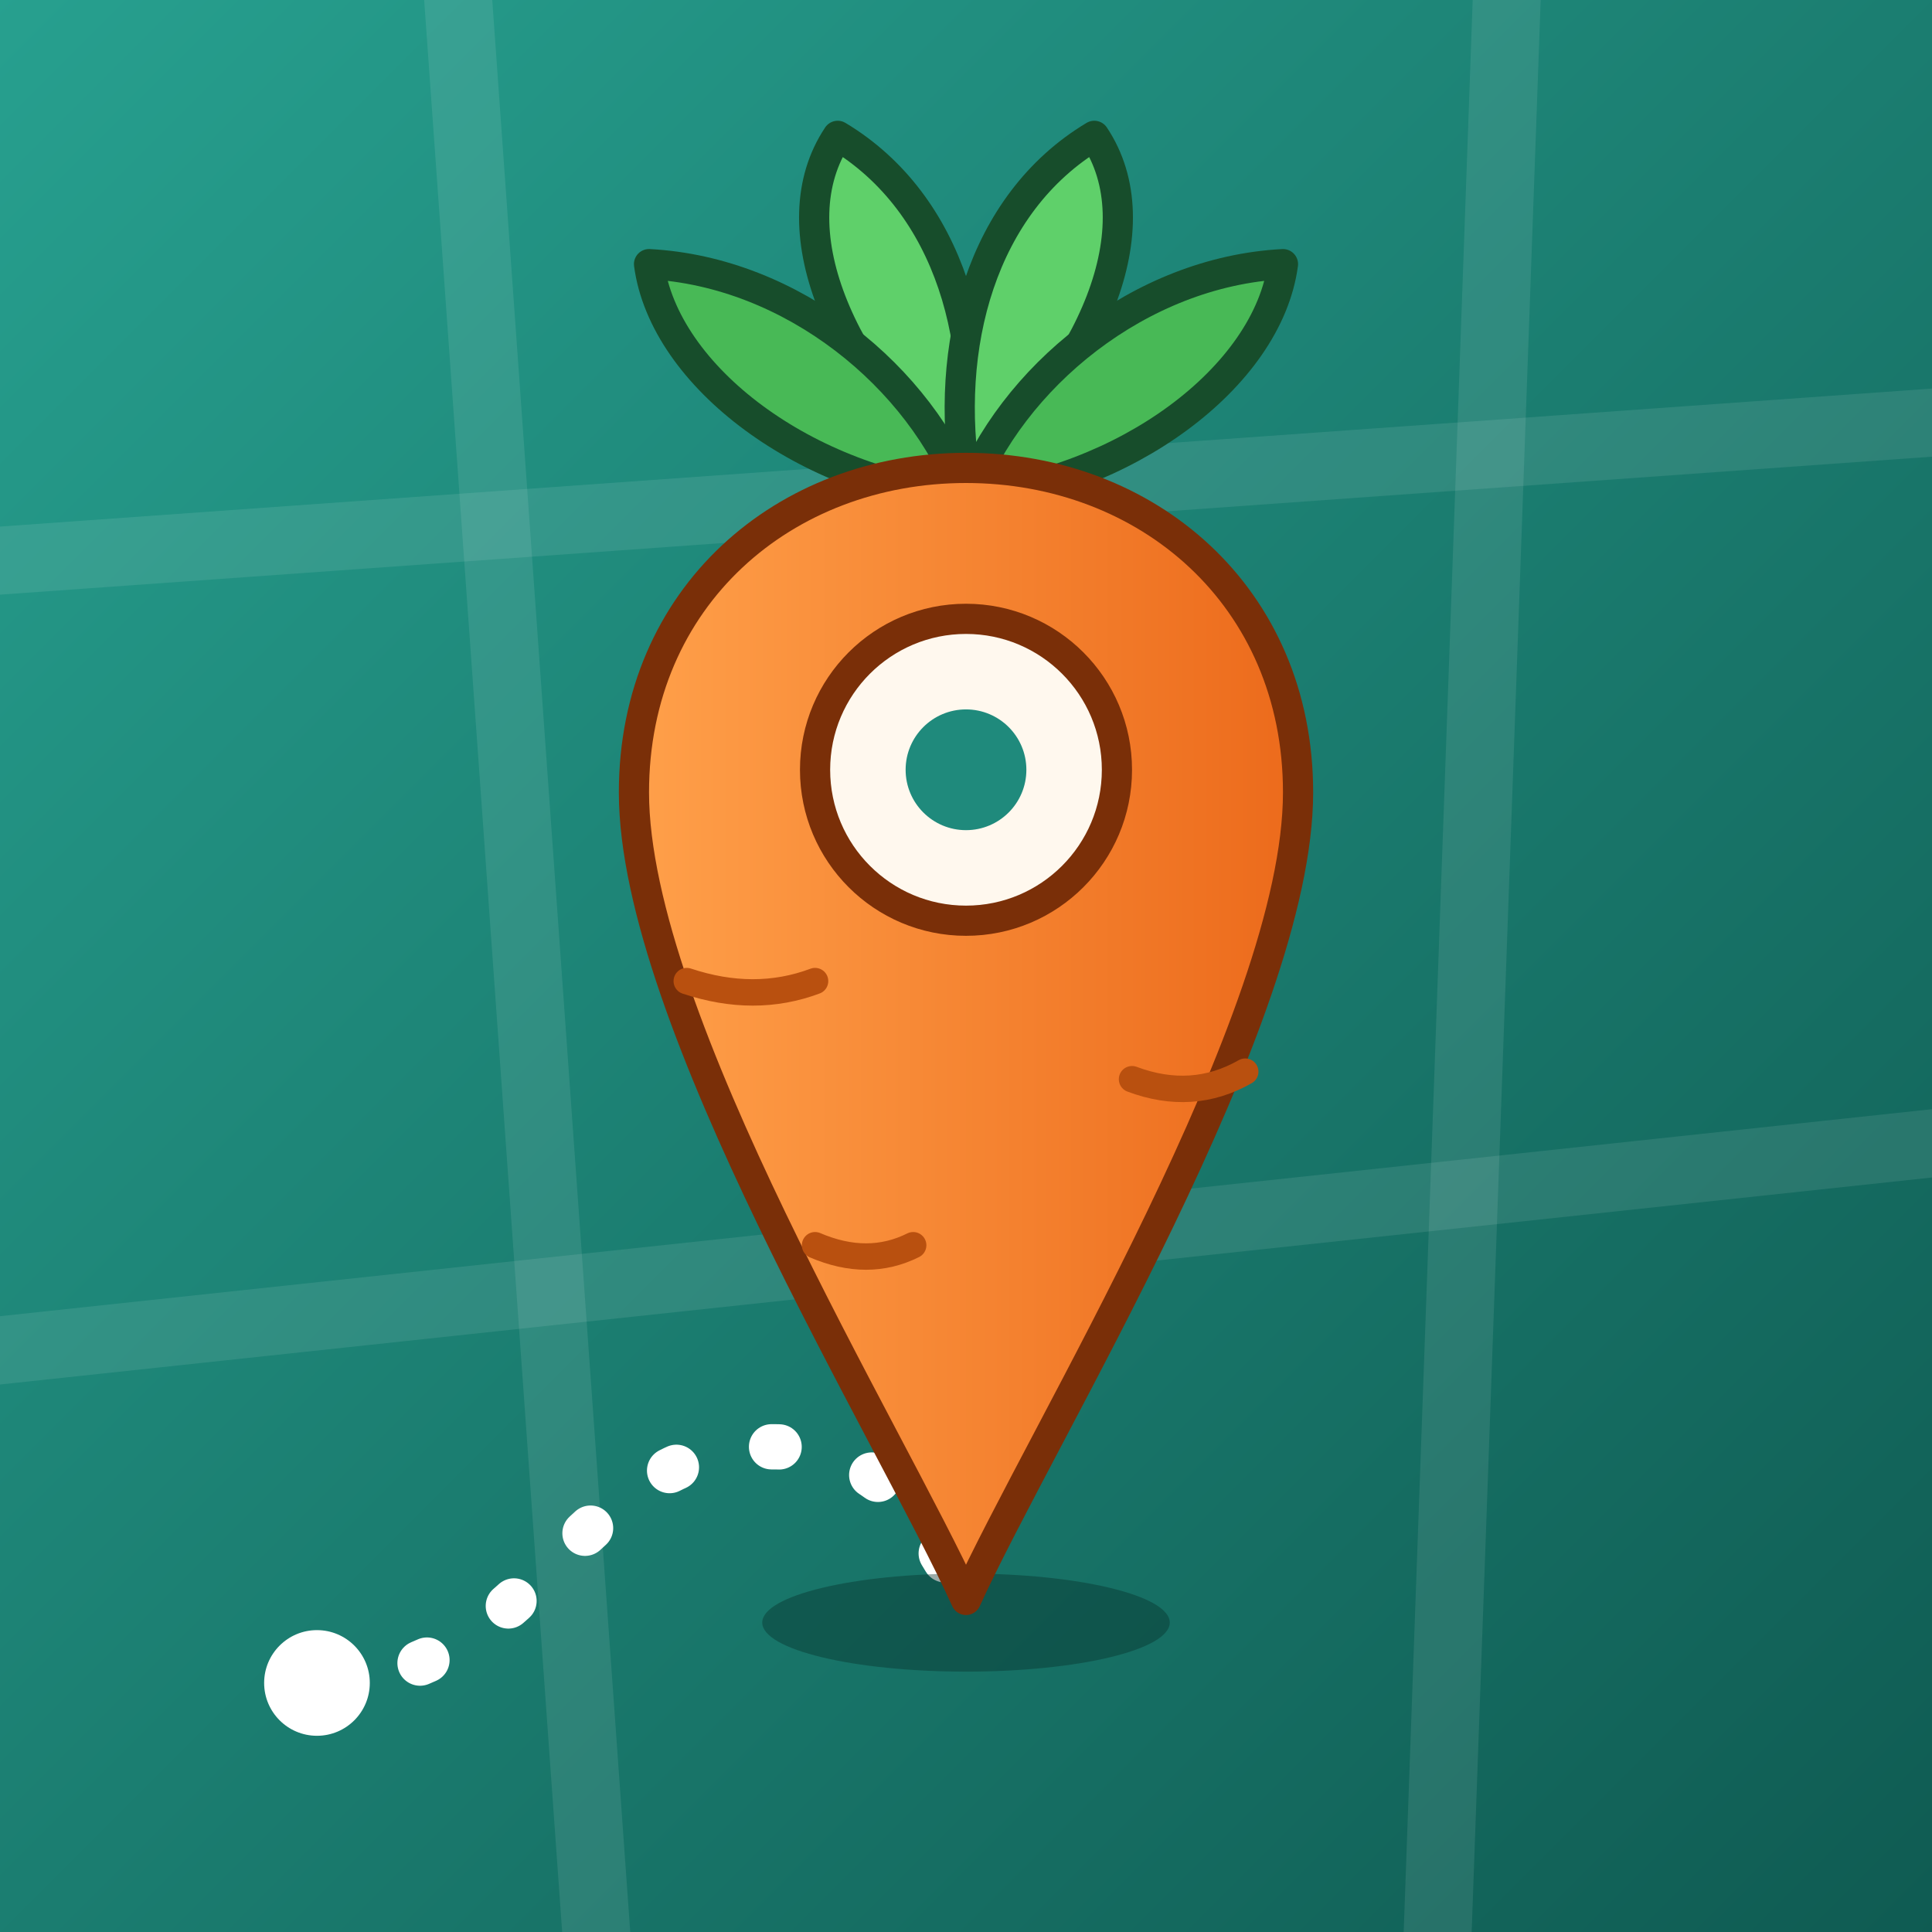
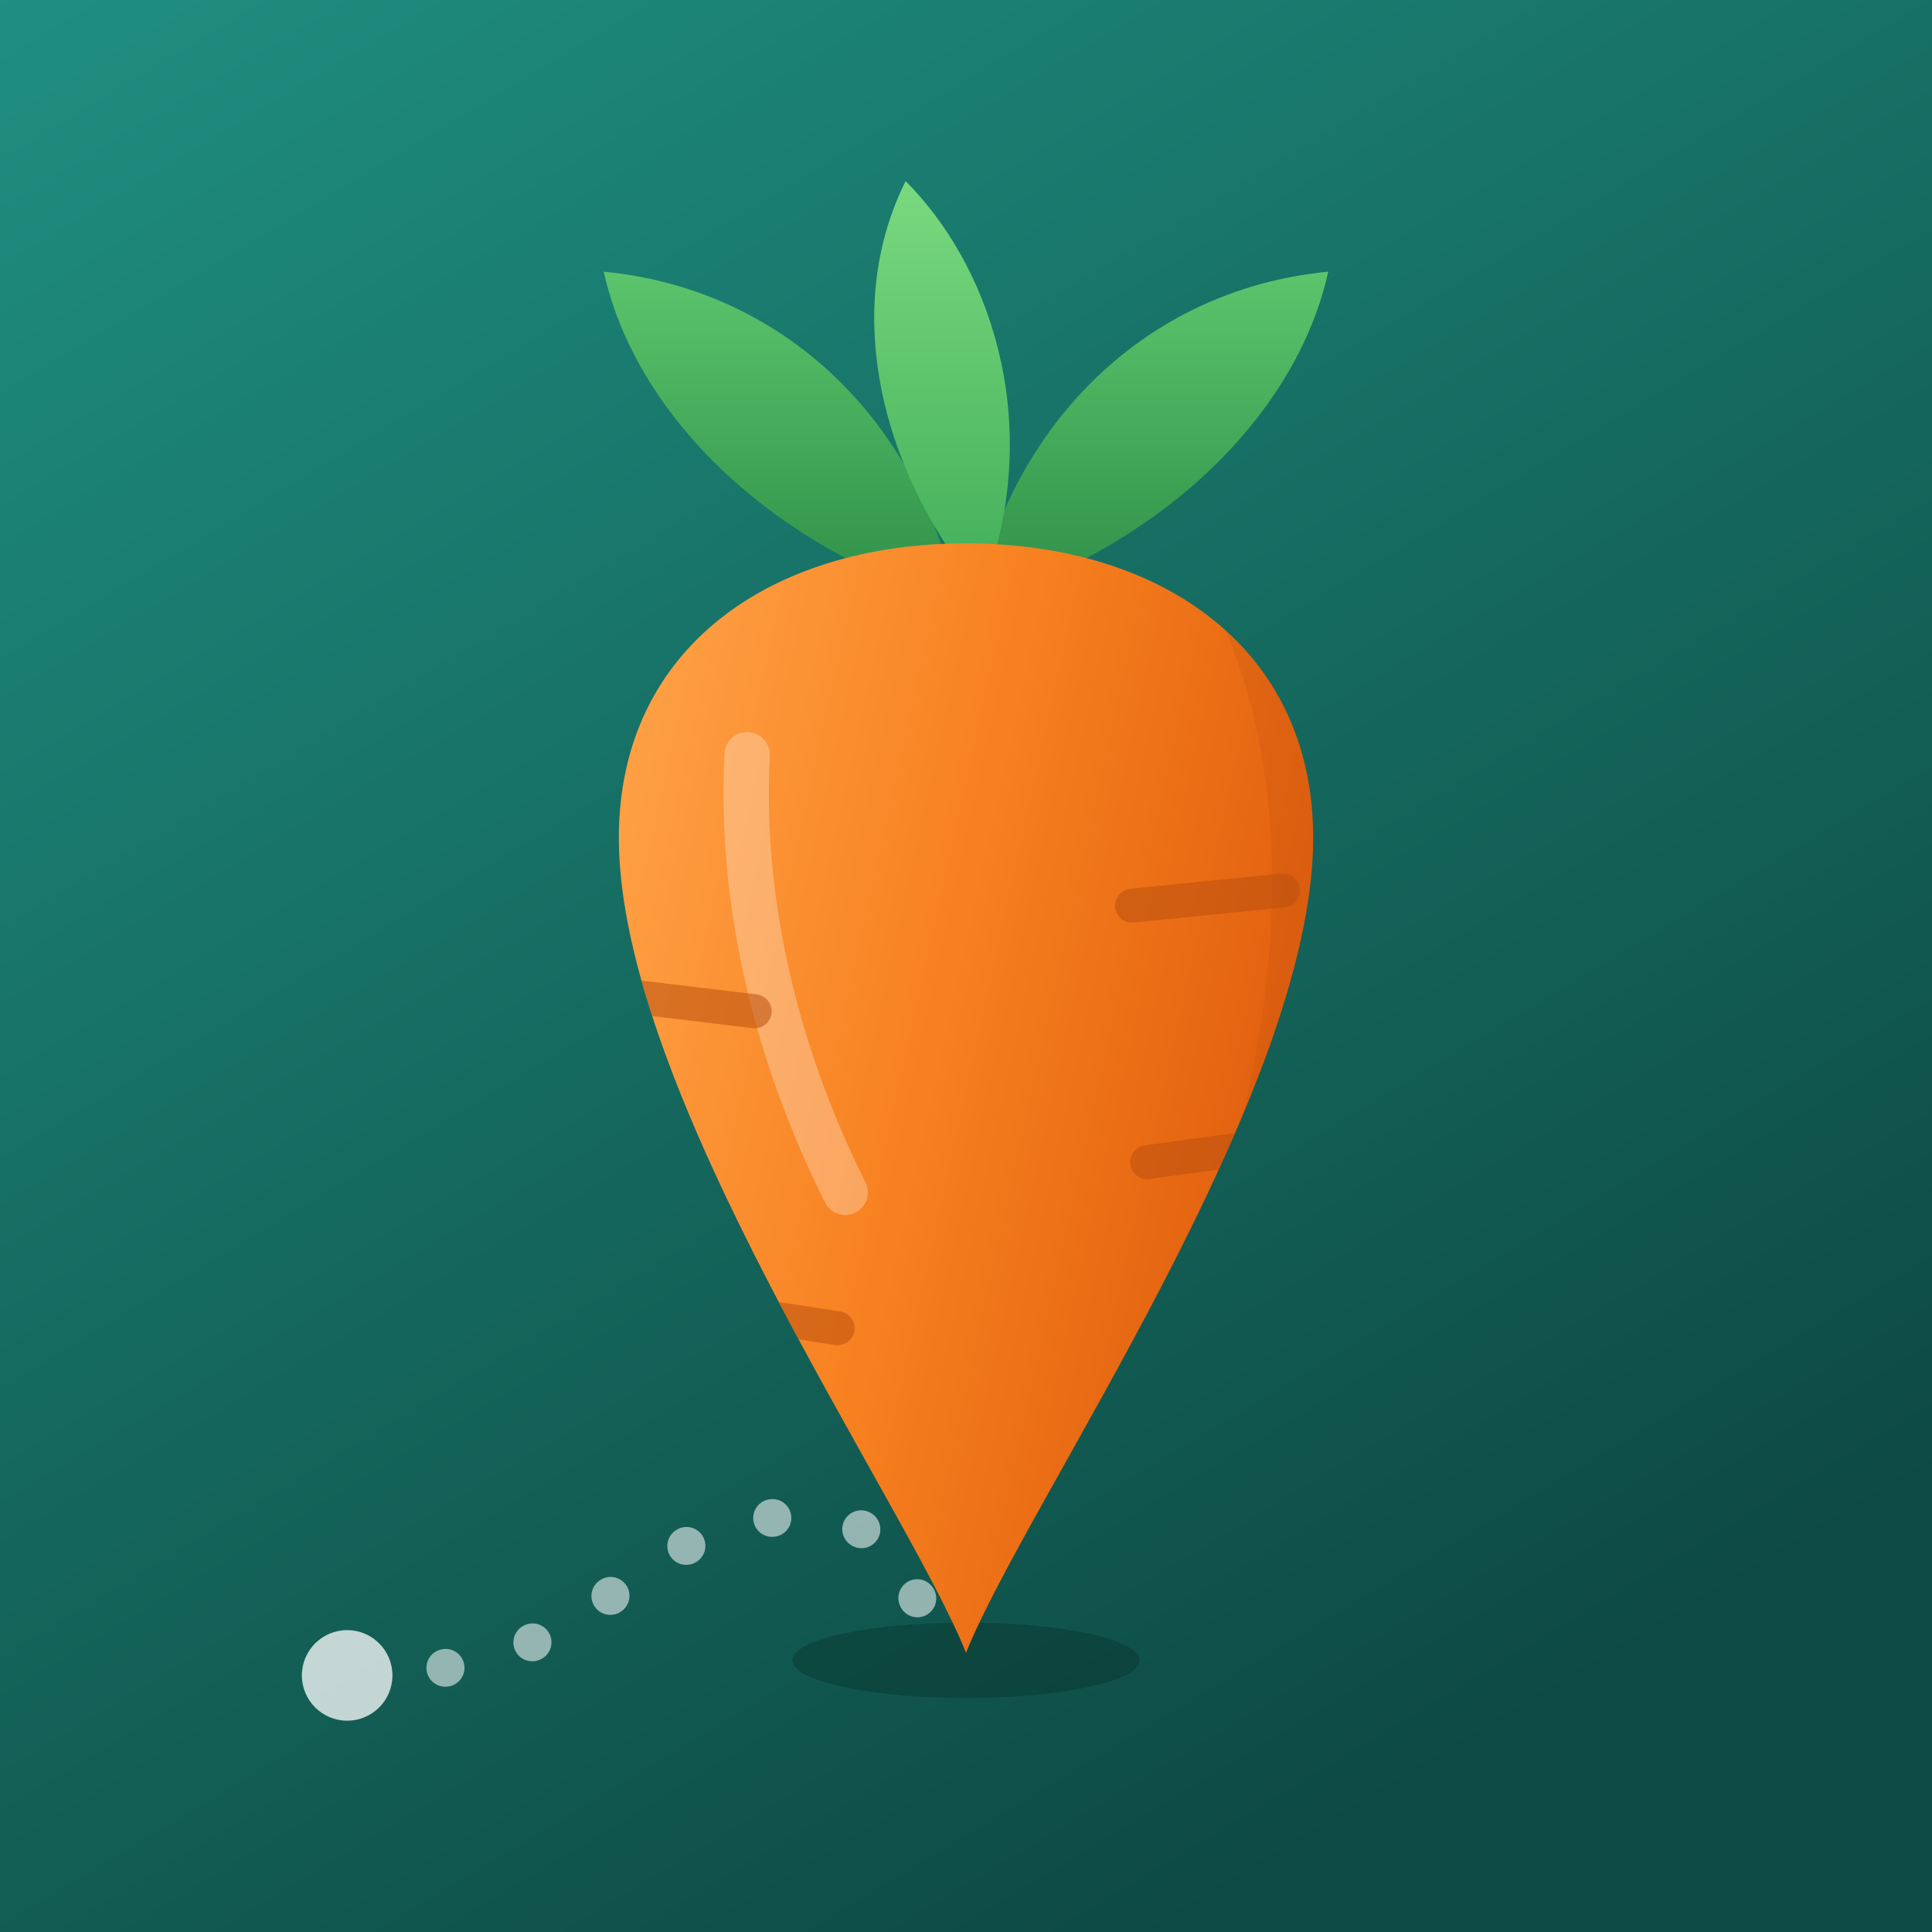
<svg xmlns="http://www.w3.org/2000/svg" width="512" height="512" viewBox="0 0 512 512">
  <defs>
-     <linearGradient id="bg" x1="0" y1="0" x2="1" y2="1">
-       <stop offset="0" stop-color="#27a08f" />
-       <stop offset="1" stop-color="#0f5b52" />
+     <linearGradient id="bg" x1="0" y1="0" x2="0.6" y2="1">
+       <stop offset="0" stop-color="#1f8f81" />
+       <stop offset="1" stop-color="#0d4a43" />
    </linearGradient>
-     <linearGradient id="carrot" x1="0" y1="0" x2="1" y2="0">
-       <stop offset="0" stop-color="#ffa04a" />
-       <stop offset="1" stop-color="#ec6a1b" />
+     <linearGradient id="carrot" x1="0" y1="0" x2="1" y2="0.35">
+       <stop offset="0" stop-color="#ffa449" />
+       <stop offset="0.55" stop-color="#f7801f" />
+       <stop offset="1" stop-color="#e2600f" />
    </linearGradient>
+     <linearGradient id="leafA" x1="0" y1="0" x2="0" y2="1">
+       <stop offset="0" stop-color="#7ad97f" />
+       <stop offset="1" stop-color="#43b05a" />
+     </linearGradient>
+     <linearGradient id="leafB" x1="0" y1="0" x2="0" y2="1">
+       <stop offset="0" stop-color="#5cc46c" />
+       <stop offset="1" stop-color="#2f9149" />
+     </linearGradient>
+     <clipPath id="body">
+       <path d="M256 438 C 240 398 164 290 164 222 C 164 172 204 144 256 144 C 308 144 348 172 348 222 C 348 290 272 398 256 438 Z" />
+     </clipPath>
  </defs>
  <rect width="512" height="512" fill="url(#bg)" />
-   <g stroke="#ffffff" stroke-opacity="0.09" stroke-width="18" fill="none" stroke-linecap="round">
-     <path d="M-20 150 L540 110" />
-     <path d="M-20 360 L540 300" />
-     <path d="M120 -20 L160 540" />
-     <path d="M400 -20 L380 540" />
+   <path d="M118 442 C 160 436 172 404 208 402 S 240 428 250 434" fill="none" stroke="#ffffff" stroke-opacity="0.55" stroke-width="10" stroke-linecap="round" stroke-dasharray="0.1 24" />
+   <circle cx="92" cy="444" r="12" fill="#ffffff" fill-opacity="0.75" />
+   <ellipse cx="256" cy="440" rx="46" ry="10" fill="#052a26" opacity="0.35" />
+   <path d="M242 156 C 200 140 168 108 160 72 C 202 76 236 104 250 146 Z" fill="url(#leafB)" />
+   <path d="M270 156 C 312 140 344 108 352 72 C 310 76 276 104 262 146 Z" fill="url(#leafB)" />
+   <path d="M256 152 C 232 120 224 80 240 48 C 262 70 276 110 262 152 Z" fill="url(#leafA)" />
+   <path d="M256 438 C 240 398 164 290 164 222 C 164 172 204 144 256 144 C 308 144 348 172 348 222 C 348 290 272 398 256 438 Z" fill="url(#carrot)" />
+   <g clip-path="url(#body)">
+     <path d="M300 130 C 360 190 350 320 250 460 L 400 460 L 400 130 Z" fill="#b8460a" opacity="0.18" />
+     <path d="M198 200 C 196 240 206 280 224 316" fill="none" stroke="#fff" stroke-opacity="0.28" stroke-width="12" stroke-linecap="round" />
+     <g stroke="#b9500f" stroke-opacity="0.55" stroke-width="9" stroke-linecap="round" fill="none">
+       <path d="M150 262 L 200 268" />
+       <path d="M362 300 L 304 308" />
+       <path d="M170 344 L 222 352" />
+       <path d="M340 236 L 300 240" />
+     </g>
  </g>
-   <path d="M84 446 C 140 446 150 390 196 384 S 250 420 256 420" fill="none" stroke="#fff" stroke-width="12" stroke-linecap="round" stroke-dasharray="2 26" />
-   <circle cx="84" cy="446" r="14" fill="#fff" />
-   <ellipse cx="256" cy="430" rx="54" ry="13" fill="#062e29" opacity="0.4" />
-   <g fill="#5fd06a" stroke="#174d2b" stroke-width="8" stroke-linejoin="round">
-     <path d="M256 128 C 222 98 206 60 222 36 C 252 54 262 92 256 128 Z" />
-     <path d="M256 128 C 290 98 306 60 290 36 C 260 54 250 92 256 128 Z" />
-     <path d="M256 132 C 214 128 176 100 172 70 C 210 72 244 100 256 132 Z" fill="#48b956" />
-     <path d="M256 132 C 298 128 336 100 340 70 C 302 72 268 100 256 132 Z" fill="#48b956" />
-   </g>
-   <path d="M256 424 C 236 380 168 270 168 210 C 168 158 208 124 256 124 C 304 124 344 158 344 210 C 344 270 276 380 256 424 Z" fill="url(#carrot)" stroke="#7a2f08" stroke-width="8" stroke-linejoin="round" />
-   <g stroke="#b9500f" stroke-width="7" stroke-linecap="round" fill="none">
-     <path d="M182 260 q 18 6 34 0" />
-     <path d="M300 286 q 16 6 30 -2" />
-     <path d="M216 330 q 14 6 26 0" />
-   </g>
-   <circle cx="256" cy="204" r="40" fill="#fff8ee" stroke="#7a2f08" stroke-width="8" />
-   <circle cx="256" cy="204" r="16" fill="#1f8a7c" />
</svg>
